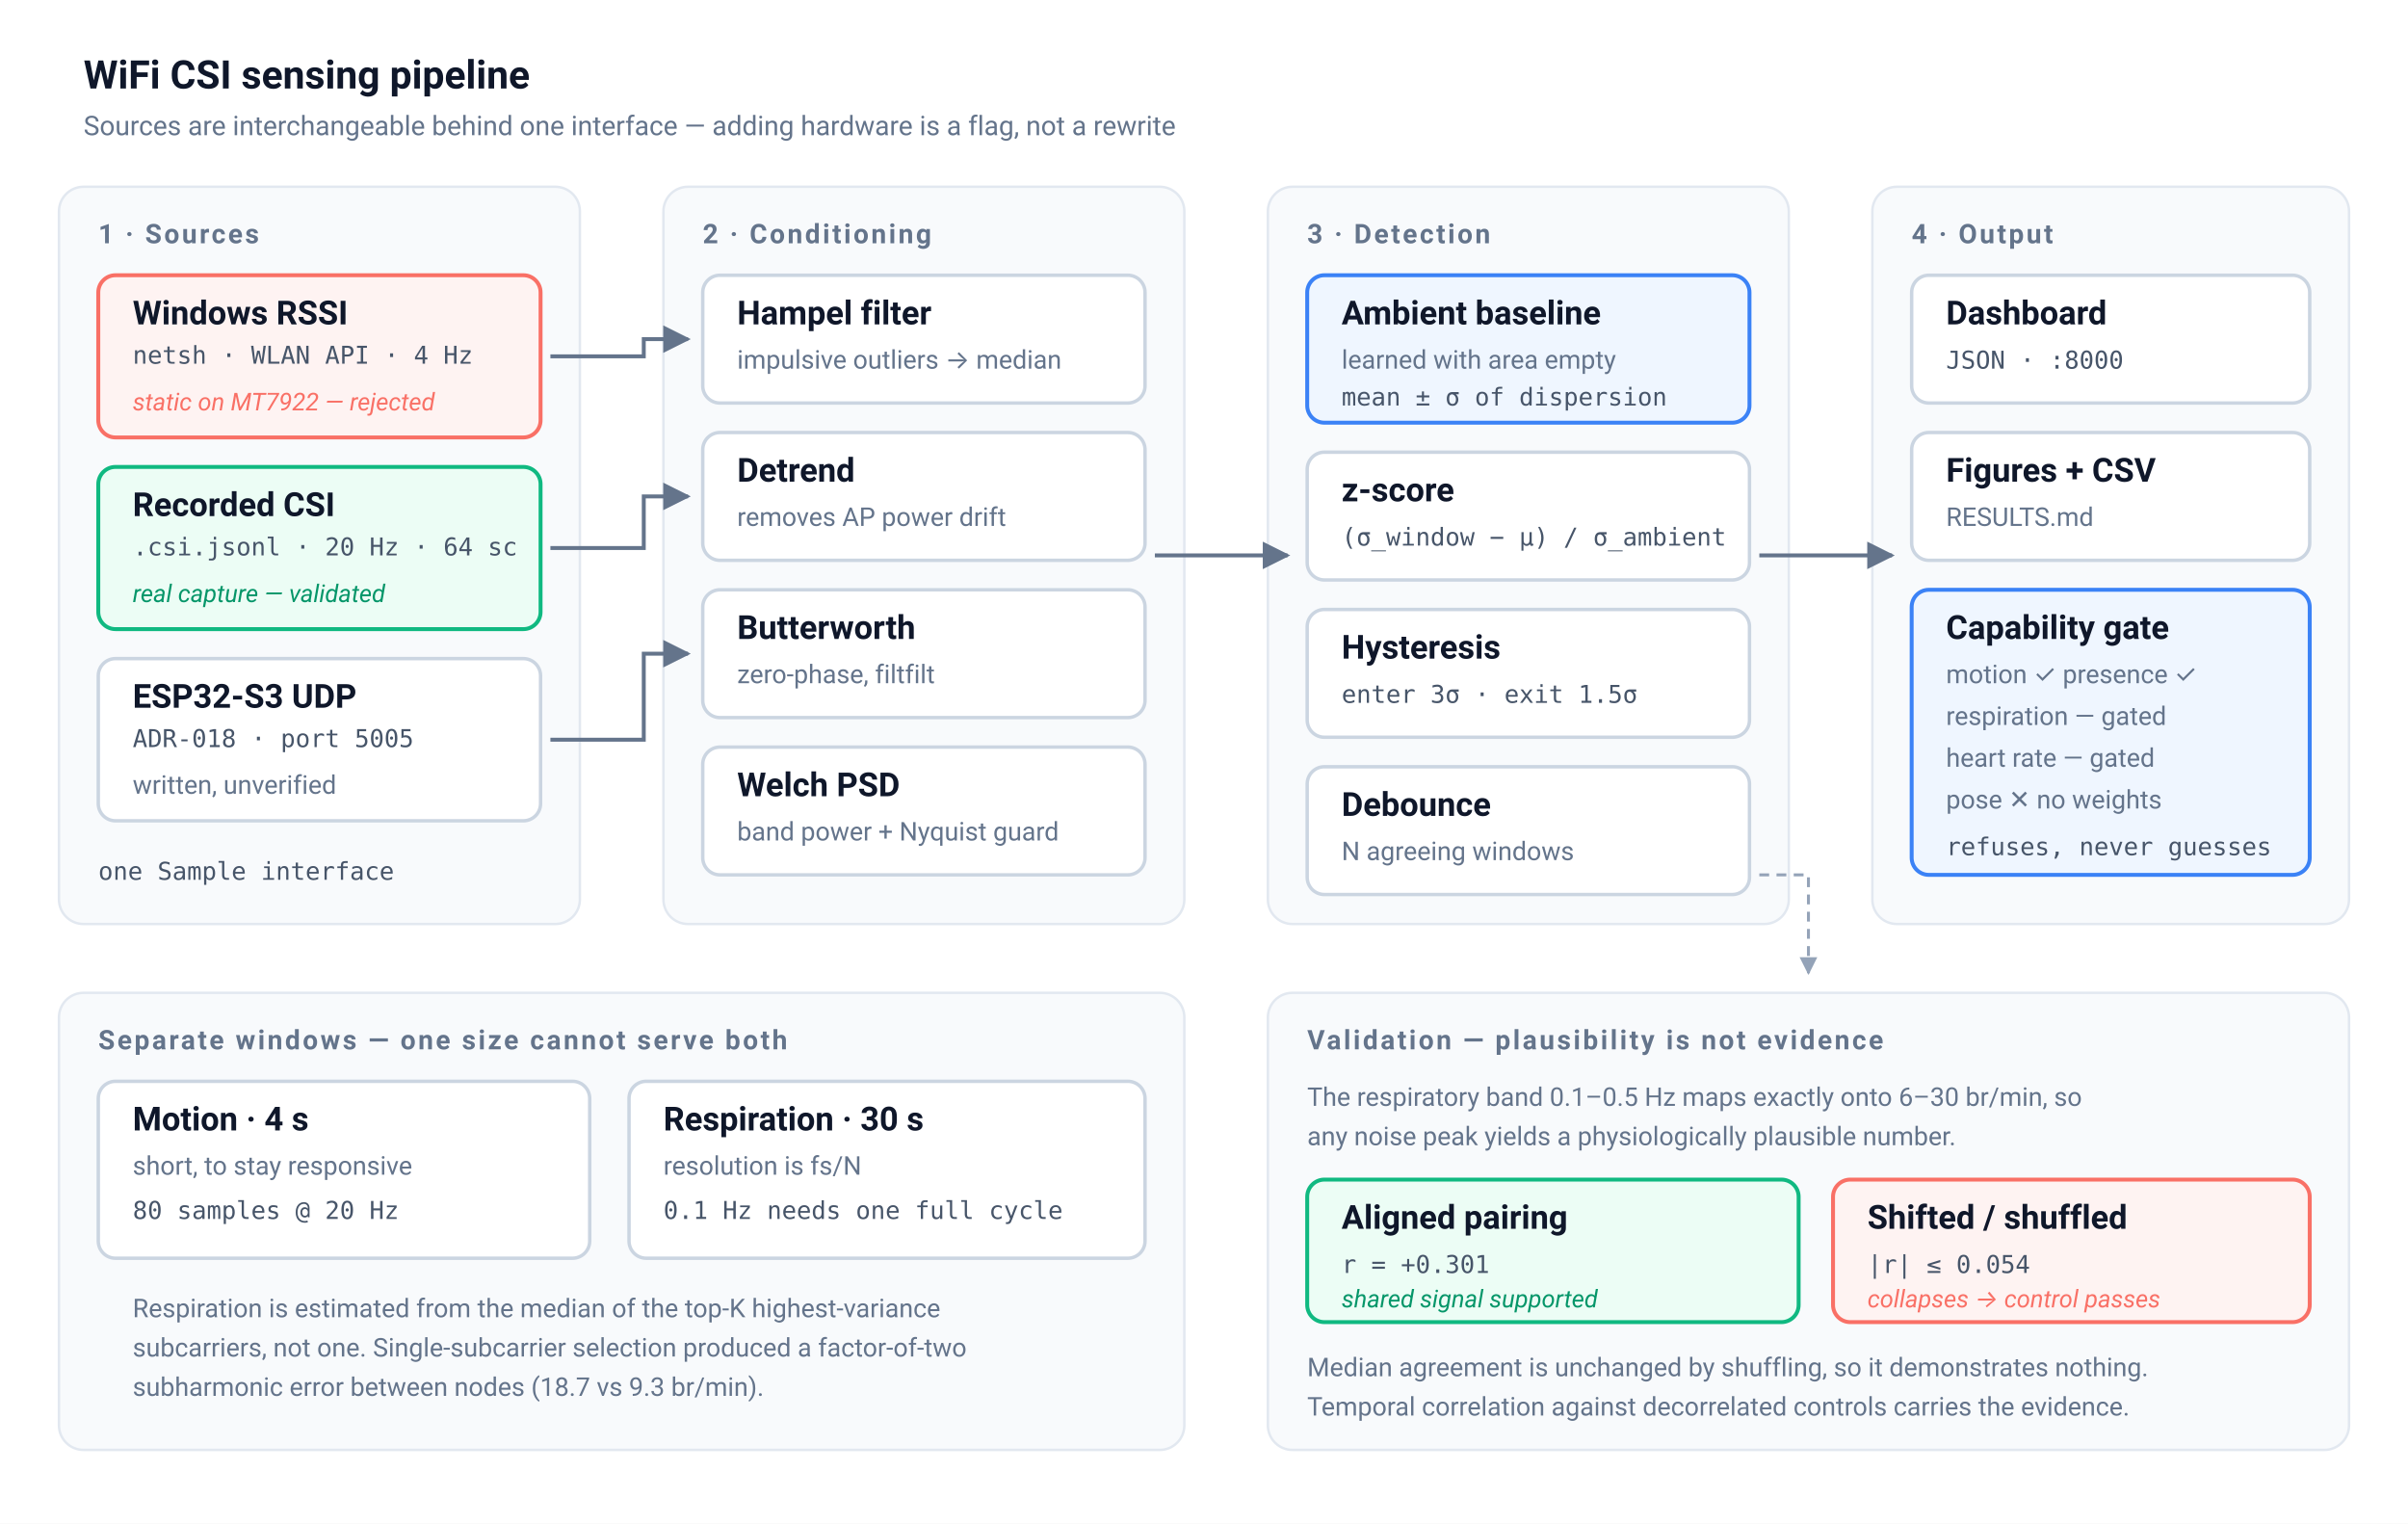
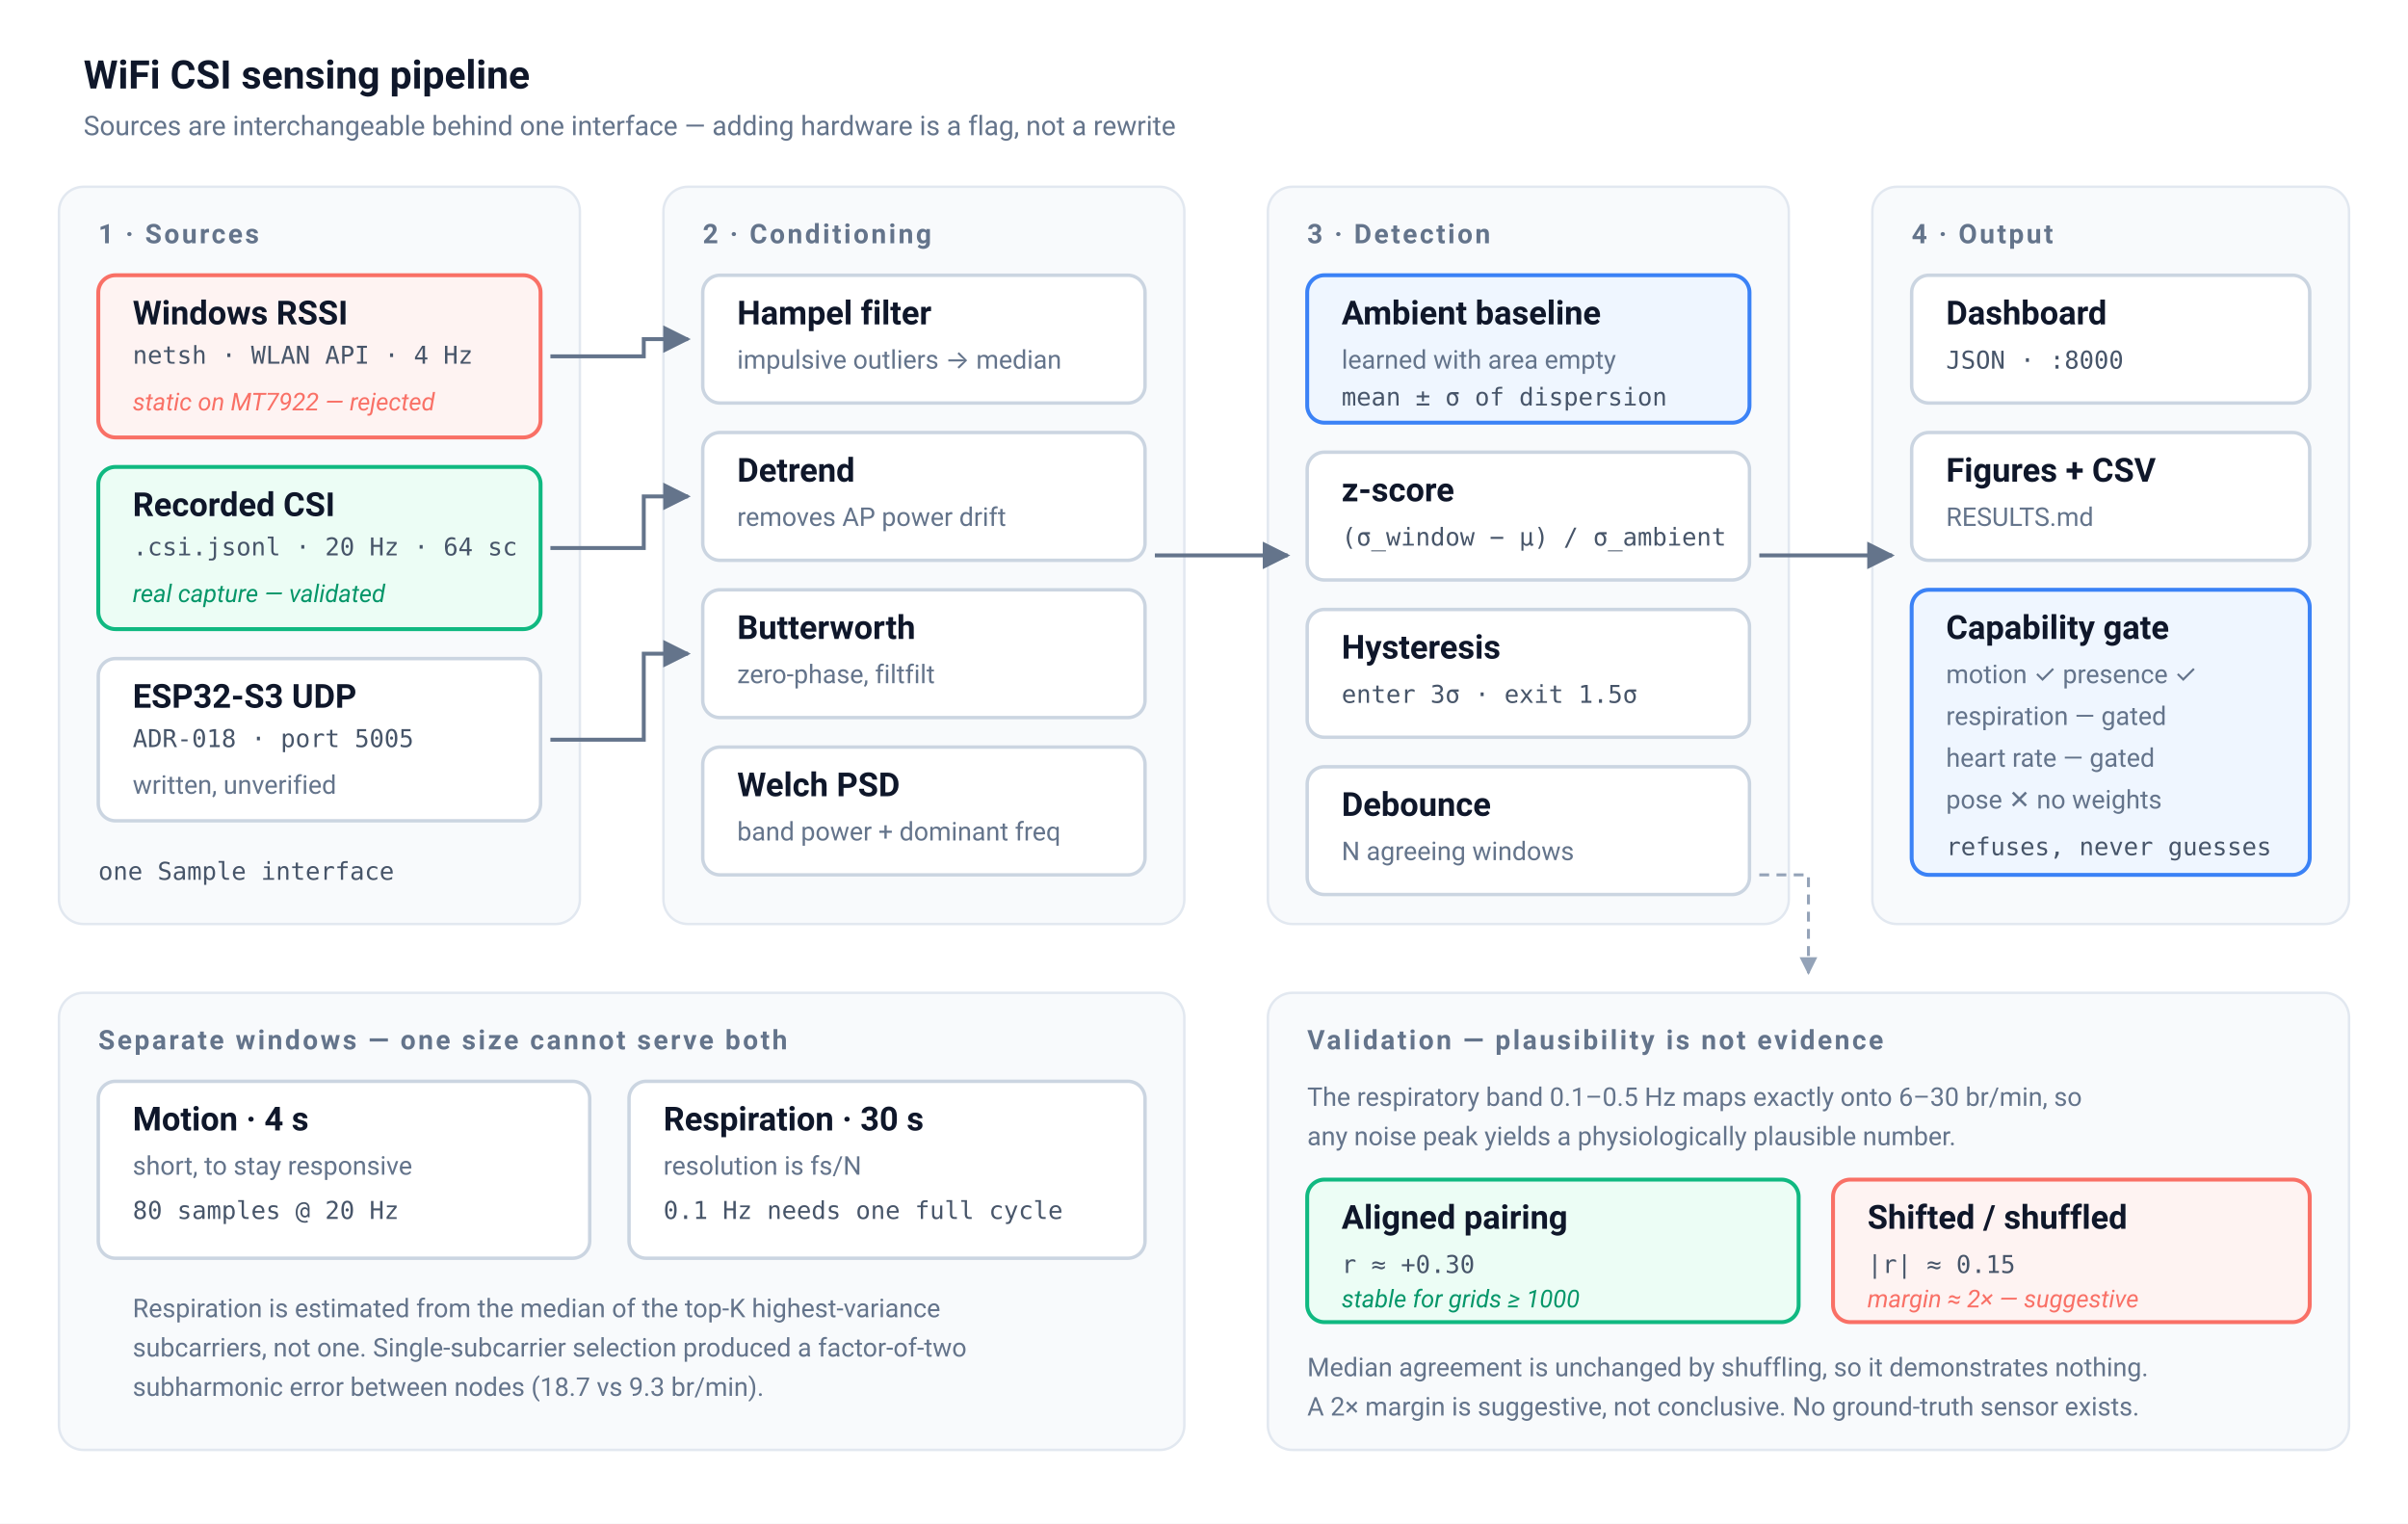
<svg xmlns="http://www.w3.org/2000/svg" viewBox="0 0 980 620" width="980" height="620" font-family="system-ui, -apple-system, 'Segoe UI', Roboto, sans-serif">
  <defs>
    <marker id="arrow" viewBox="0 0 10 10" refX="9" refY="5" markerWidth="7" markerHeight="7" orient="auto-start-reverse">
      <path d="M 0 0 L 10 5 L 0 10 z" fill="#64748b" />
    </marker>
    <marker id="arrowLight" viewBox="0 0 10 10" refX="9" refY="5" markerWidth="6" markerHeight="6" orient="auto-start-reverse">
      <path d="M 0 0 L 10 5 L 0 10 z" fill="#94a3b8" />
    </marker>
  </defs>
  <style>
    .bg      { fill: #ffffff; }
    .band    { fill: #f8fafc; stroke: #e2e8f0; stroke-width: 1; }
    .box     { fill: #ffffff; stroke: #cbd5e1; stroke-width: 1.4; }
    .boxAcc  { fill: #eff6ff; stroke: #3b82f6; stroke-width: 1.6; }
    .boxWarn { fill: #fef3f2; stroke: #f97066; stroke-width: 1.6; }
    .boxOk   { fill: #ecfdf5; stroke: #10b981; stroke-width: 1.6; }
    .stage   { font-size: 11px; font-weight: 700; letter-spacing: .09em; fill: #64748b; text-transform: uppercase; }
    .title   { font-size: 13.5px; font-weight: 650; fill: #0f172a; }
    .sub     { font-size: 10.5px; fill: #64748b; }
    .mono    { font-size: 10px; fill: #475569; font-family: ui-monospace, 'Cascadia Mono', Consolas, monospace; }
    .flow    { stroke: #64748b; stroke-width: 1.6; fill: none; marker-end: url(#arrow); }
    .flowL   { stroke: #94a3b8; stroke-width: 1.2; fill: none; marker-end: url(#arrowLight); stroke-dasharray: 4 3; }
    .note    { font-size: 10px; fill: #f97066; font-style: italic; }
    .noteOk  { font-size: 10px; fill: #059669; font-style: italic; }
    .hdr     { font-size: 16px; font-weight: 700; fill: #0f172a; }
    .hdrSub  { font-size: 11px; fill: #64748b; }

    @media (prefers-color-scheme: dark) {
      .bg      { fill: #0b0f14; }
      .band    { fill: #111823; stroke: #1e293b; }
      .box     { fill: #131b26; stroke: #334155; }
      .boxAcc  { fill: #10233c; stroke: #3b82f6; }
      .boxWarn { fill: #2a1512; stroke: #f97066; }
      .boxOk   { fill: #0d2620; stroke: #10b981; }
      .title   { fill: #e2e8f0; }
      .stage, .sub, .hdrSub { fill: #94a3b8; }
      .mono    { fill: #cbd5e1; }
      .hdr     { fill: #f1f5f9; }
    }
  </style>
  <rect class="bg" width="980" height="620" />
  <text class="hdr" x="34" y="36">WiFi CSI sensing pipeline</text>
  <text class="hdrSub" x="34" y="55">Sources are interchangeable behind one interface — adding hardware is a flag, not a rewrite</text>
  <rect class="band" x="24" y="76" width="212" height="300" rx="10" />
  <text class="stage" x="40" y="99">1 · Sources</text>
  <rect class="boxWarn" x="40" y="112" width="180" height="66" rx="7" />
  <text class="title" x="54" y="132">Windows RSSI</text>
  <text class="mono" x="54" y="148">netsh · WLAN API · 4 Hz</text>
  <text class="note" x="54" y="167">static on MT7922 — rejected</text>
  <rect class="boxOk" x="40" y="190" width="180" height="66" rx="7" />
  <text class="title" x="54" y="210">Recorded CSI</text>
  <text class="mono" x="54" y="226">.csi.jsonl · 20 Hz · 64 sc</text>
  <text class="noteOk" x="54" y="245">real capture — validated</text>
  <rect class="box" x="40" y="268" width="180" height="66" rx="7" />
  <text class="title" x="54" y="288">ESP32-S3 UDP</text>
  <text class="mono" x="54" y="304">ADR-018 · port 5005</text>
  <text class="sub" x="54" y="323">written, unverified</text>
  <text class="mono" x="40" y="358">one Sample interface</text>
  <rect class="band" x="270" y="76" width="212" height="300" rx="10" />
  <text class="stage" x="286" y="99">2 · Conditioning</text>
  <rect class="box" x="286" y="112" width="180" height="52" rx="7" />
  <text class="title" x="300" y="132">Hampel filter</text>
  <text class="sub" x="300" y="150">impulsive outliers → median</text>
  <rect class="box" x="286" y="176" width="180" height="52" rx="7" />
  <text class="title" x="300" y="196">Detrend</text>
  <text class="sub" x="300" y="214">removes AP power drift</text>
  <rect class="box" x="286" y="240" width="180" height="52" rx="7" />
  <text class="title" x="300" y="260">Butterworth</text>
  <text class="sub" x="300" y="278">zero-phase, filtfilt</text>
  <rect class="box" x="286" y="304" width="180" height="52" rx="7" />
  <text class="title" x="300" y="324">Welch PSD</text>
-   <text class="sub" x="300" y="342">band power + Nyquist guard</text>
+   <text class="sub" x="300" y="342">band power + dominant freq</text>
  <rect class="band" x="516" y="76" width="212" height="300" rx="10" />
  <text class="stage" x="532" y="99">3 · Detection</text>
  <rect class="boxAcc" x="532" y="112" width="180" height="60" rx="7" />
  <text class="title" x="546" y="132">Ambient baseline</text>
  <text class="sub" x="546" y="150">learned with area empty</text>
  <text class="mono" x="546" y="165">mean ± σ of dispersion</text>
  <rect class="box" x="532" y="184" width="180" height="52" rx="7" />
  <text class="title" x="546" y="204">z-score</text>
  <text class="mono" x="546" y="222">(σ_window − μ) / σ_ambient</text>
  <rect class="box" x="532" y="248" width="180" height="52" rx="7" />
  <text class="title" x="546" y="268">Hysteresis</text>
  <text class="mono" x="546" y="286">enter 3σ · exit 1.5σ</text>
  <rect class="box" x="532" y="312" width="180" height="52" rx="7" />
  <text class="title" x="546" y="332">Debounce</text>
  <text class="sub" x="546" y="350">N agreeing windows</text>
  <rect class="band" x="762" y="76" width="194" height="300" rx="10" />
  <text class="stage" x="778" y="99">4 · Output</text>
  <rect class="box" x="778" y="112" width="162" height="52" rx="7" />
  <text class="title" x="792" y="132">Dashboard</text>
  <text class="mono" x="792" y="150">JSON · :8000</text>
  <rect class="box" x="778" y="176" width="162" height="52" rx="7" />
  <text class="title" x="792" y="196">Figures + CSV</text>
  <text class="sub" x="792" y="214">RESULTS.md</text>
  <rect class="boxAcc" x="778" y="240" width="162" height="116" rx="7" />
  <text class="title" x="792" y="260">Capability gate</text>
  <text class="sub" x="792" y="278">motion ✓   presence ✓</text>
  <text class="sub" x="792" y="295">respiration — gated</text>
  <text class="sub" x="792" y="312">heart rate — gated</text>
  <text class="sub" x="792" y="329">pose ✕ no weights</text>
  <text class="mono" x="792" y="348">refuses, never guesses</text>
  <path class="flow" d="M 224 145 L 262 145 L 262 138 L 280 138" />
  <path class="flow" d="M 224 223 L 262 223 L 262 202 L 280 202" />
  <path class="flow" d="M 224 301 L 262 301 L 262 266 L 280 266" />
  <path class="flow" d="M 470 226 L 524 226" />
  <path class="flow" d="M 716 226 L 770 226" />
  <rect class="band" x="24" y="404" width="458" height="186" rx="10" />
  <text class="stage" x="40" y="427">Separate windows — one size cannot serve both</text>
  <rect class="box" x="40" y="440" width="200" height="72" rx="7" />
  <text class="title" x="54" y="460">Motion · 4 s</text>
  <text class="sub" x="54" y="478">short, to stay responsive</text>
  <text class="mono" x="54" y="496">80 samples @ 20 Hz</text>
  <rect class="box" x="256" y="440" width="210" height="72" rx="7" />
  <text class="title" x="270" y="460">Respiration · 30 s</text>
  <text class="sub" x="270" y="478">resolution is fs/N</text>
  <text class="mono" x="270" y="496">0.1 Hz needs one full cycle</text>
  <text class="sub" x="54" y="536">Respiration is estimated from the median of the top-K highest-variance</text>
  <text class="sub" x="54" y="552">subcarriers, not one. Single-subcarrier selection produced a factor-of-two</text>
  <text class="sub" x="54" y="568">subharmonic error between nodes (18.7 vs 9.3 br/min).</text>
  <rect class="band" x="516" y="404" width="440" height="186" rx="10" />
  <text class="stage" x="532" y="427">Validation — plausibility is not evidence</text>
  <text class="sub" x="532" y="450">The respiratory band 0.1–0.5 Hz maps exactly onto 6–30 br/min, so</text>
  <text class="sub" x="532" y="466">any noise peak yields a physiologically plausible number.</text>
  <rect class="boxOk" x="532" y="480" width="200" height="58" rx="7" />
  <text class="title" x="546" y="500">Aligned pairing</text>
-   <text class="mono" x="546" y="518">r = +0.301</text>
-   <text class="noteOk" x="546" y="532">shared signal supported</text>
+   <text class="mono" x="546" y="518">r ≈ +0.30</text>
+   <text class="noteOk" x="546" y="532">stable for grids ≥ 1000</text>
  <rect class="boxWarn" x="746" y="480" width="194" height="58" rx="7" />
  <text class="title" x="760" y="500">Shifted / shuffled</text>
-   <text class="mono" x="760" y="518">|r| ≤ 0.054</text>
-   <text class="note" x="760" y="532">collapses → control passes</text>
+   <text class="mono" x="760" y="518">|r| ≈ 0.15</text>
+   <text class="note" x="760" y="532">margin ≈ 2× — suggestive</text>
  <text class="sub" x="532" y="560">Median agreement is unchanged by shuffling, so it demonstrates nothing.</text>
-   <text class="sub" x="532" y="576">Temporal correlation against decorrelated controls carries the evidence.</text>
+   <text class="sub" x="532" y="576">A 2× margin is suggestive, not conclusive. No ground-truth sensor exists.</text>
  <path class="flowL" d="M 716 356 L 736 356 L 736 396" />
</svg>
